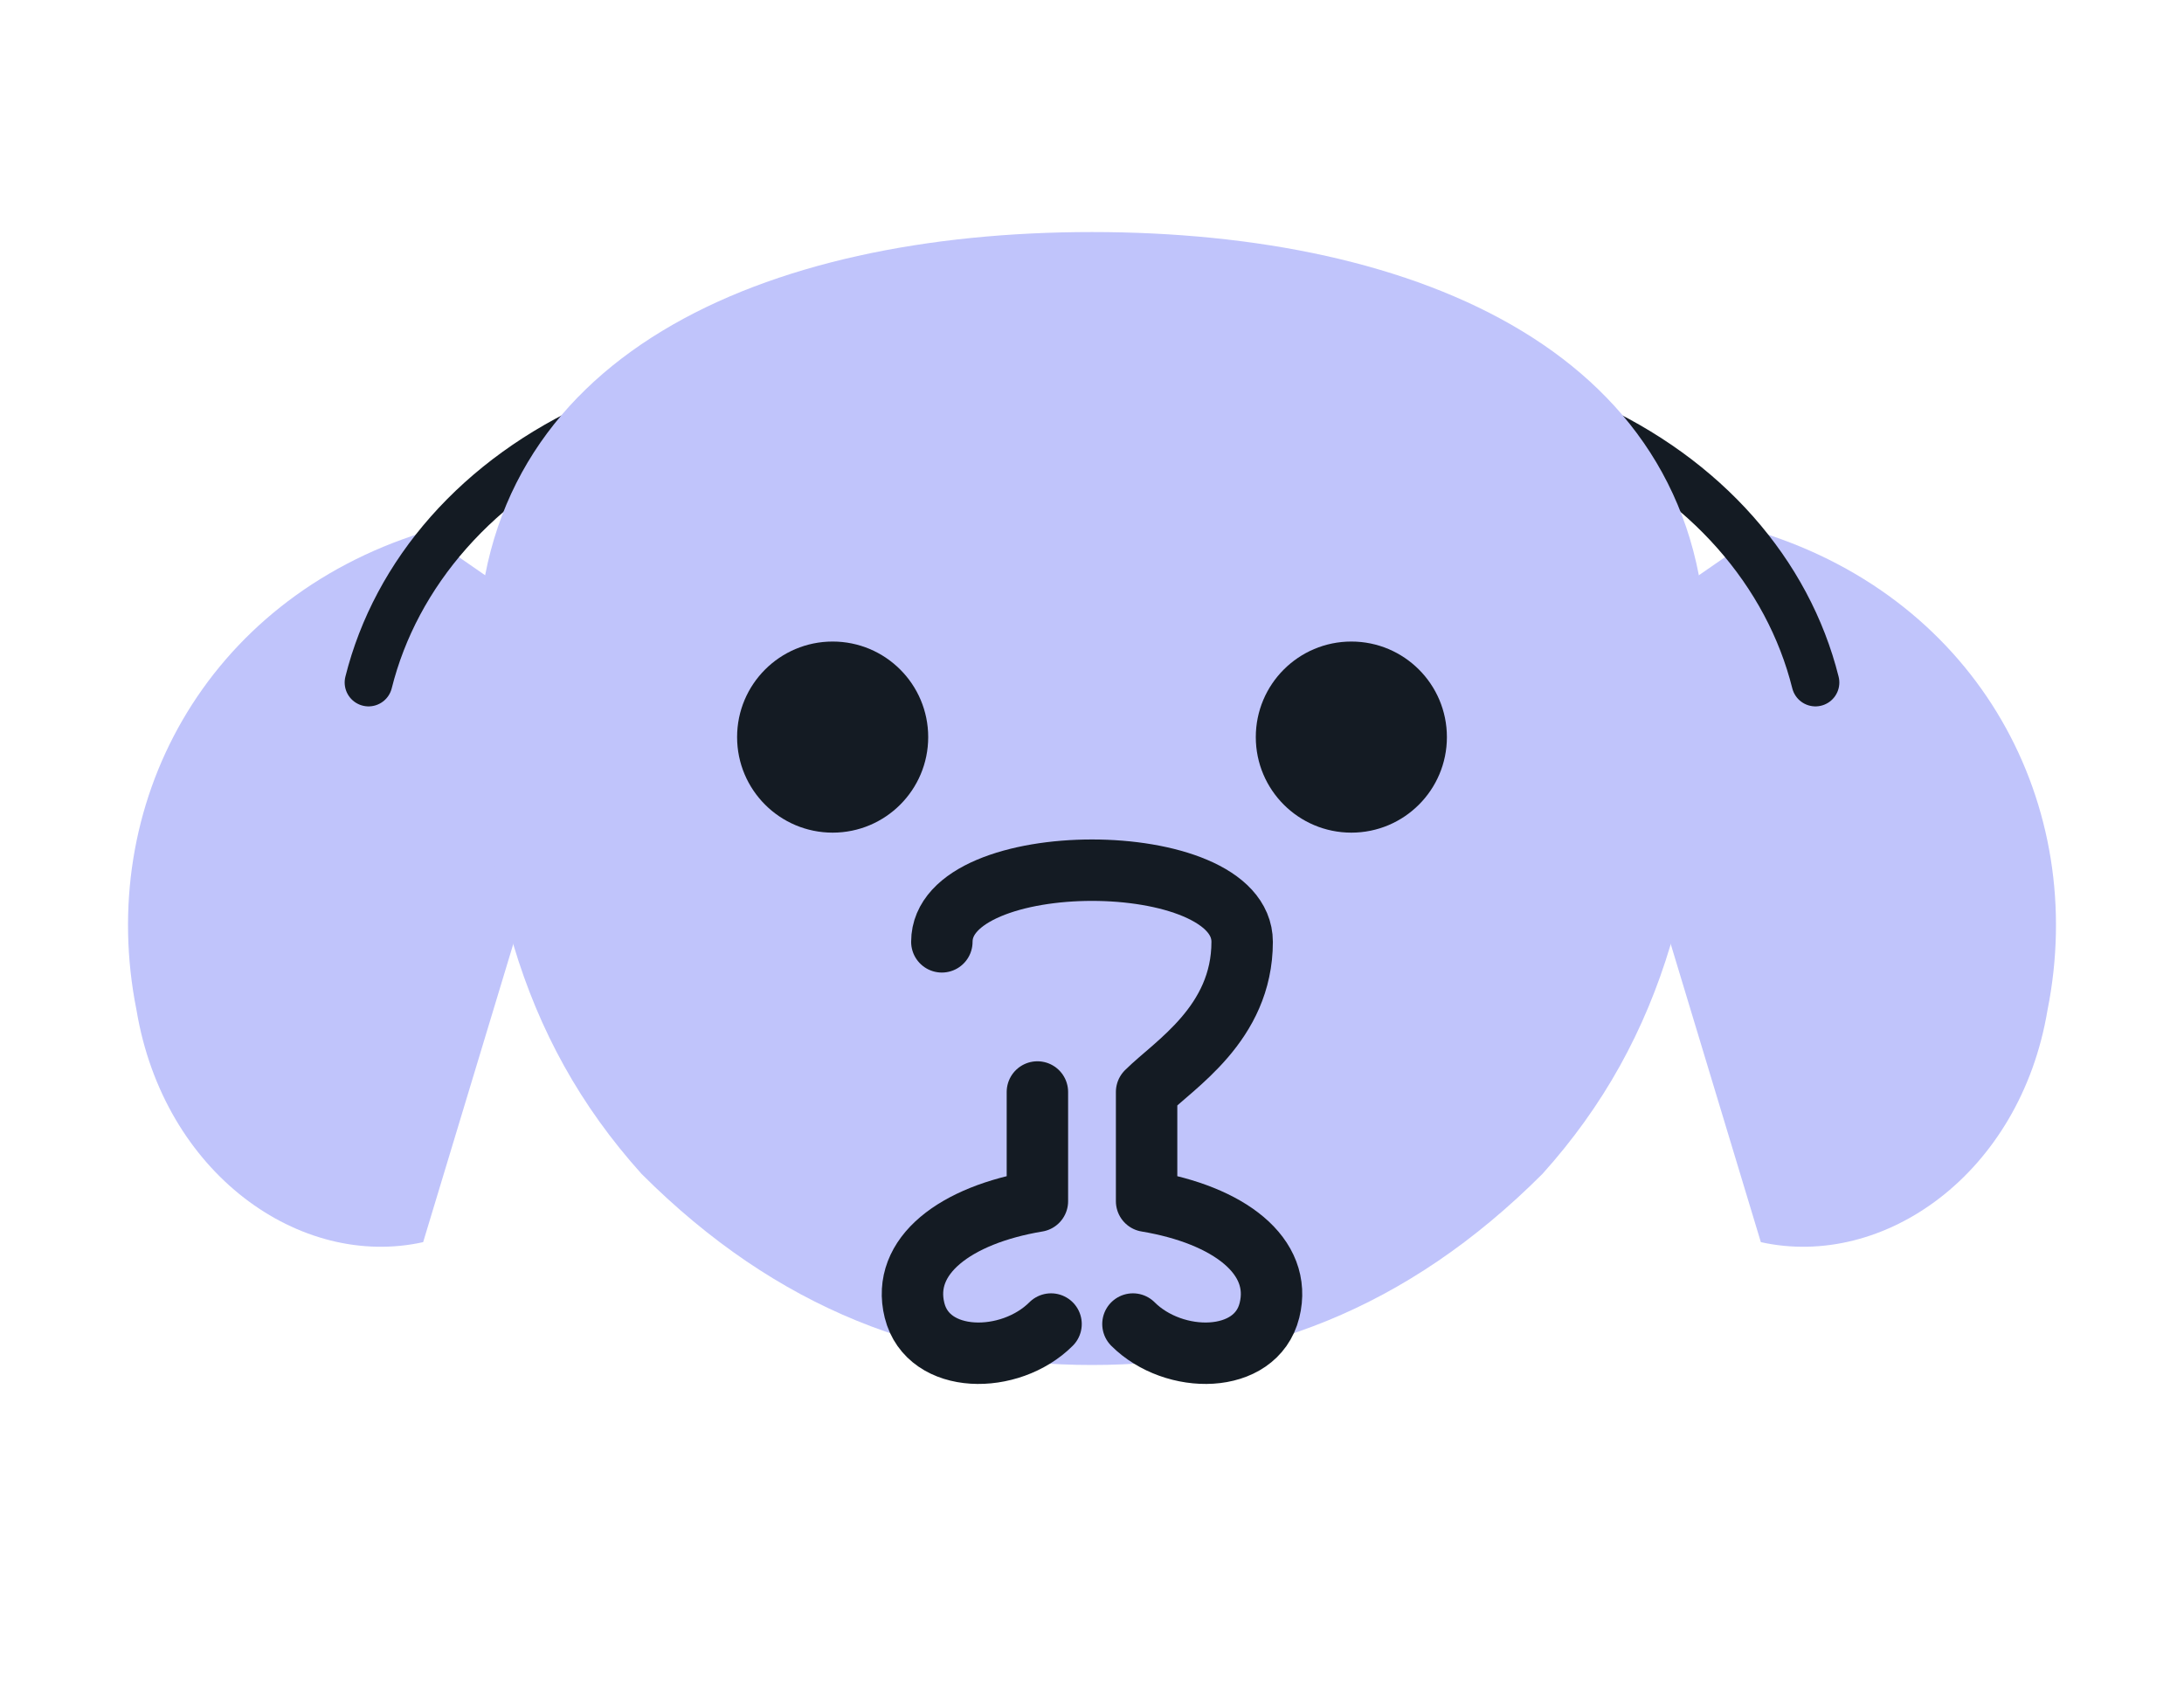
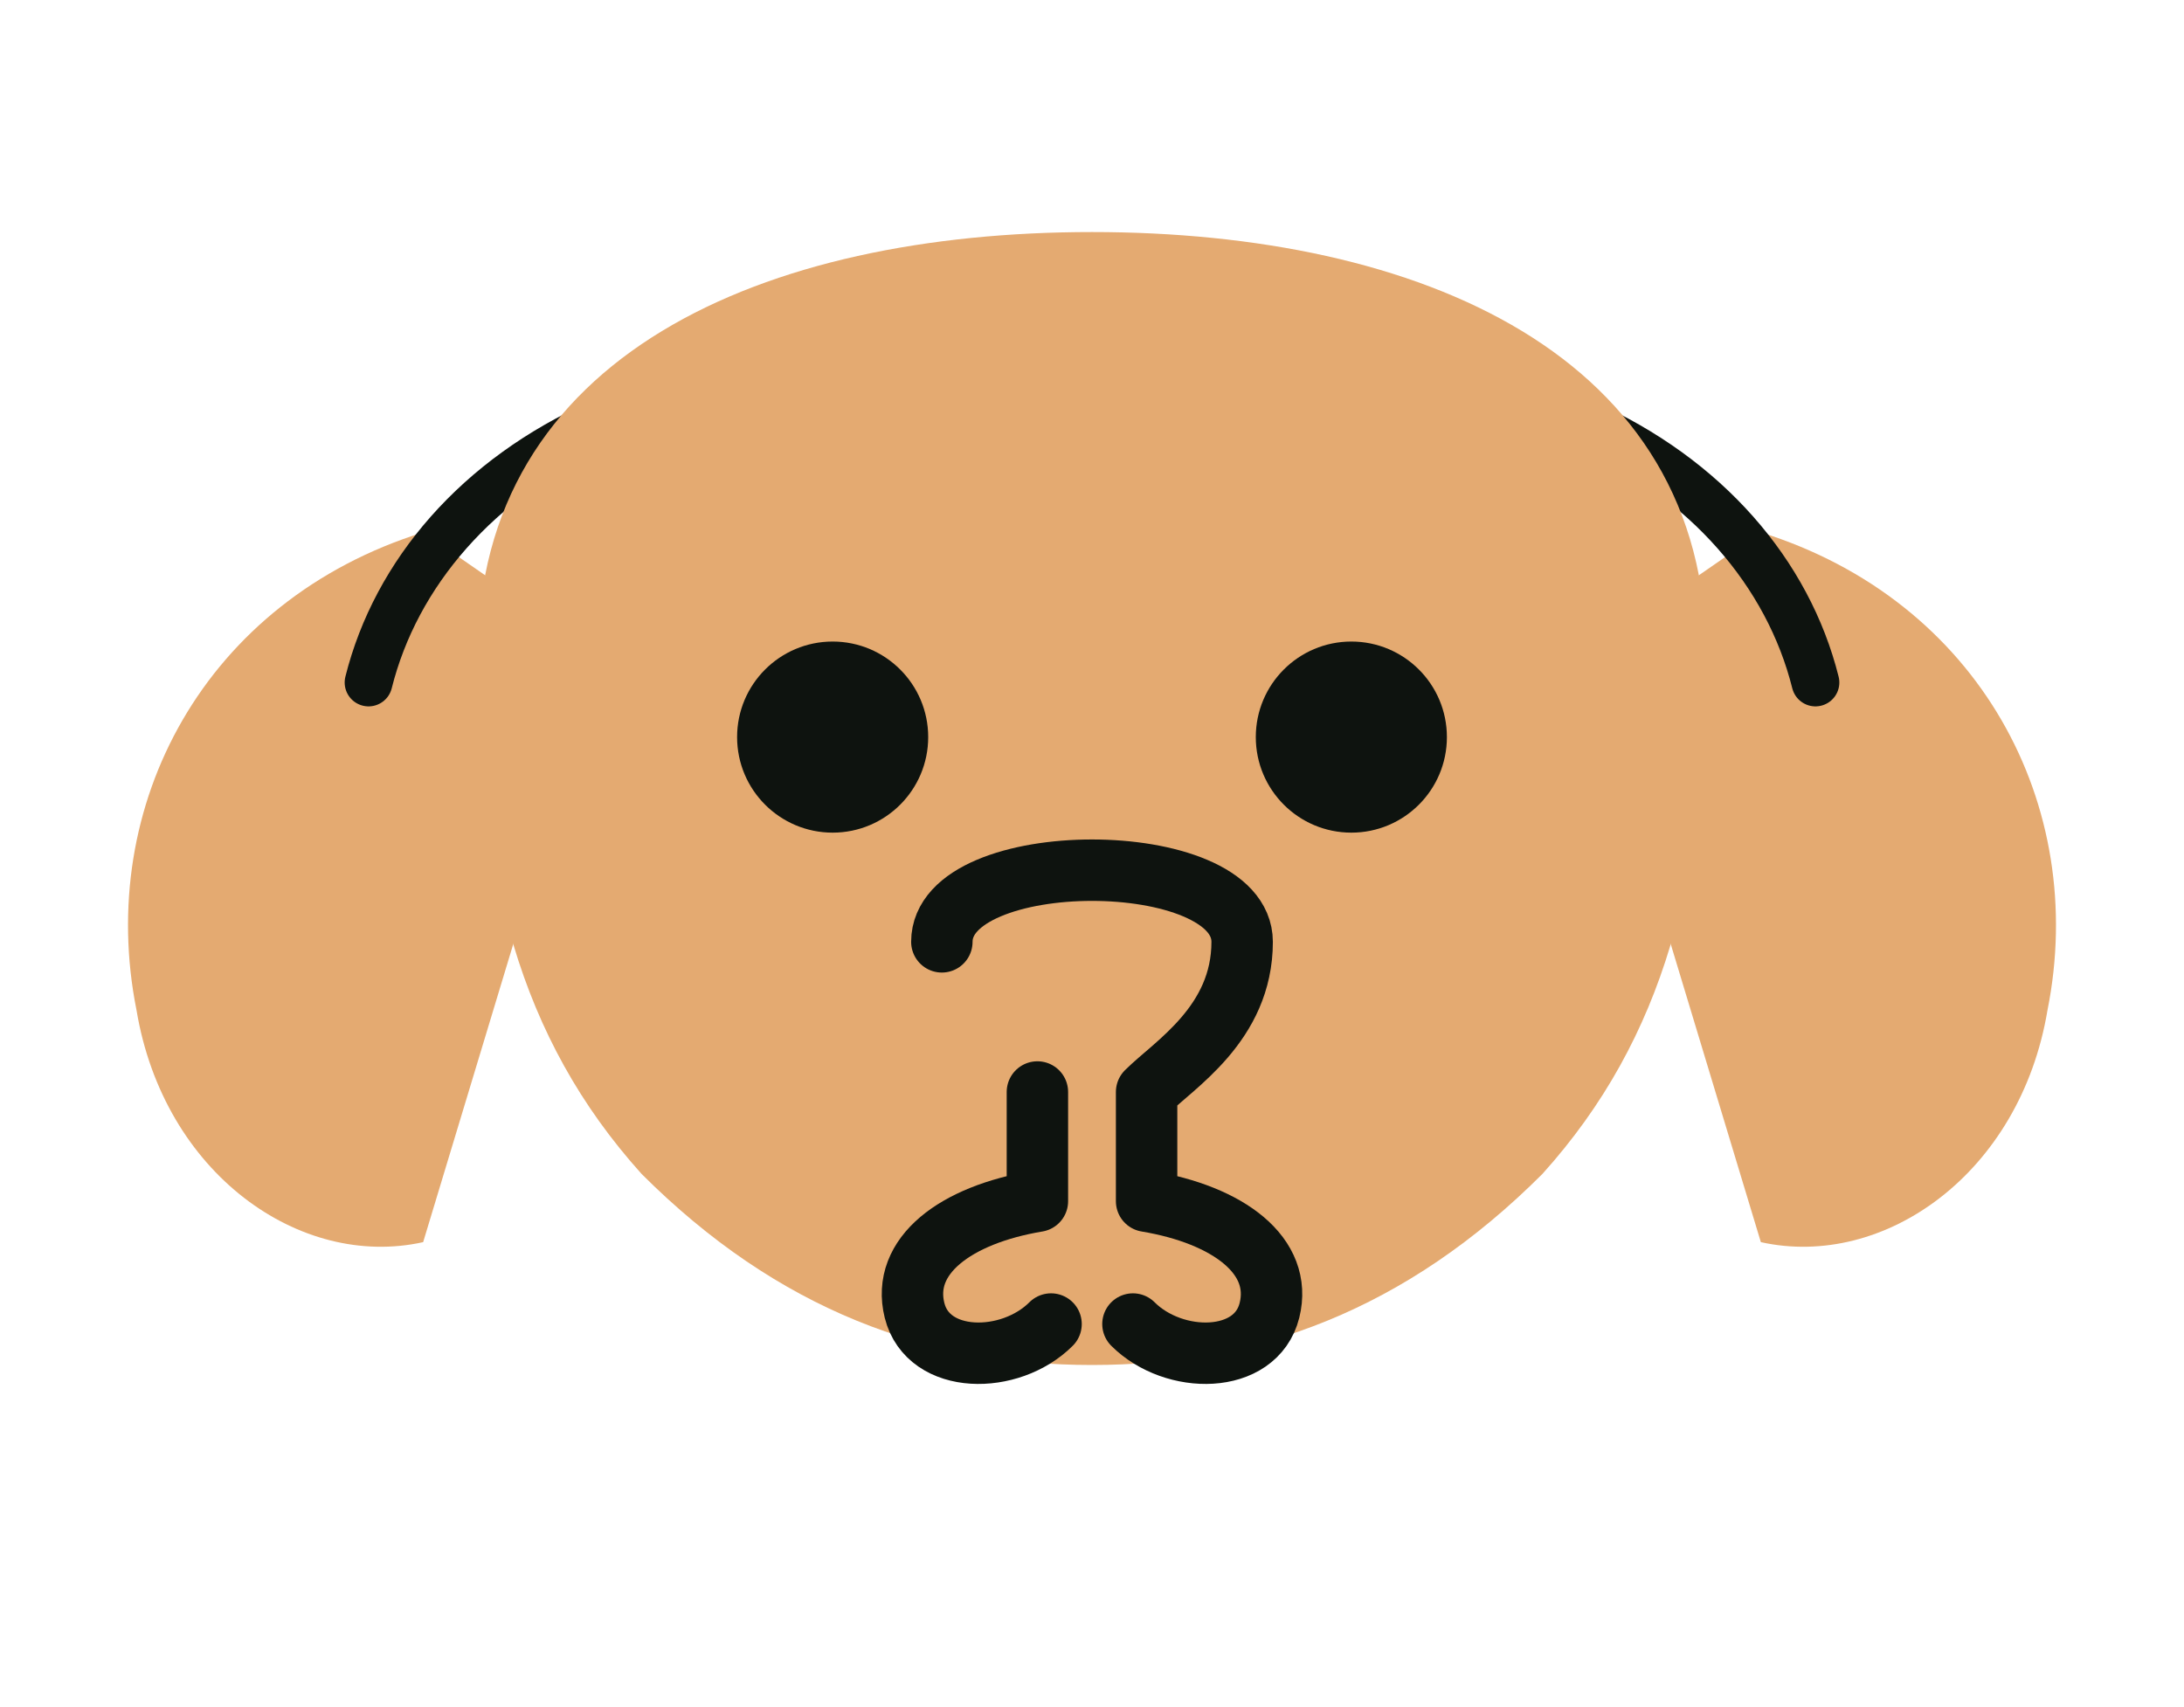
<svg xmlns="http://www.w3.org/2000/svg" viewBox="0 0 320 250" role="img" aria-label="Code Puppy mark">
-   <path d="M62 78 C30 88 14 118 20 148 C24 172 44 186 62 182 L88 96 Z" fill="#C0C4FB" />
-   <path d="M258 78 C290 88 306 118 300 148 C296 172 276 186 258 182 L232 96 Z" fill="#C0C4FB" />
-   <path d="M88 62 C70 70 58 84 54 100" stroke="#141B23" stroke-width="7" fill="none" stroke-linecap="round" />
-   <path d="M232 62 C250 70 262 84 266 100" stroke="#141B23" stroke-width="7" fill="none" stroke-linecap="round" />
-   <path d="M70 96 C70 52 112 34 160 34 C208 34 250 52 250 96 C250 128 244 152 226 172 C206 192 184 200 160 200 C136 200 114 192 94 172 C76 152 70 128 70 96 Z" fill="#C0C4FB" />
-   <circle cx="122" cy="108" r="14" fill="#141B23" />
-   <circle cx="198" cy="108" r="14" fill="#141B23" />
-   <path d="M138 138 C138 124 182 124 182 138 C182 150 172 156 168 160 L168 176 C180 178 188 184 186 192 C184 200 172 200 166 194" stroke="#141B23" stroke-width="9" fill="none" stroke-linecap="round" stroke-linejoin="round" />
-   <path d="M152 160 L152 176 C140 178 132 184 134 192 C136 200 148 200 154 194" stroke="#141B23" stroke-width="9" fill="none" stroke-linecap="round" stroke-linejoin="round" />
+   <path d="M62 78 C30 88 14 118 20 148 C24 172 44 186 62 182 L88 96 Z" fill="#E4AA71" />
+   <path d="M258 78 C290 88 306 118 300 148 C296 172 276 186 258 182 L232 96 Z" fill="#E4AA71" />
+   <path d="M88 62 C70 70 58 84 54 100" stroke="#0E130F" stroke-width="7" fill="none" stroke-linecap="round" />
+   <path d="M232 62 C250 70 262 84 266 100" stroke="#0E130F" stroke-width="7" fill="none" stroke-linecap="round" />
+   <path d="M70 96 C70 52 112 34 160 34 C208 34 250 52 250 96 C250 128 244 152 226 172 C206 192 184 200 160 200 C136 200 114 192 94 172 C76 152 70 128 70 96 Z" fill="#E4AA71" />
+   <circle cx="122" cy="108" r="14" fill="#0E130F" />
+   <circle cx="198" cy="108" r="14" fill="#0E130F" />
+   <path d="M138 138 C138 124 182 124 182 138 C182 150 172 156 168 160 L168 176 C180 178 188 184 186 192 C184 200 172 200 166 194" stroke="#0E130F" stroke-width="9" fill="none" stroke-linecap="round" stroke-linejoin="round" />
+   <path d="M152 160 L152 176 C140 178 132 184 134 192 C136 200 148 200 154 194" stroke="#0E130F" stroke-width="9" fill="none" stroke-linecap="round" stroke-linejoin="round" />
</svg>
